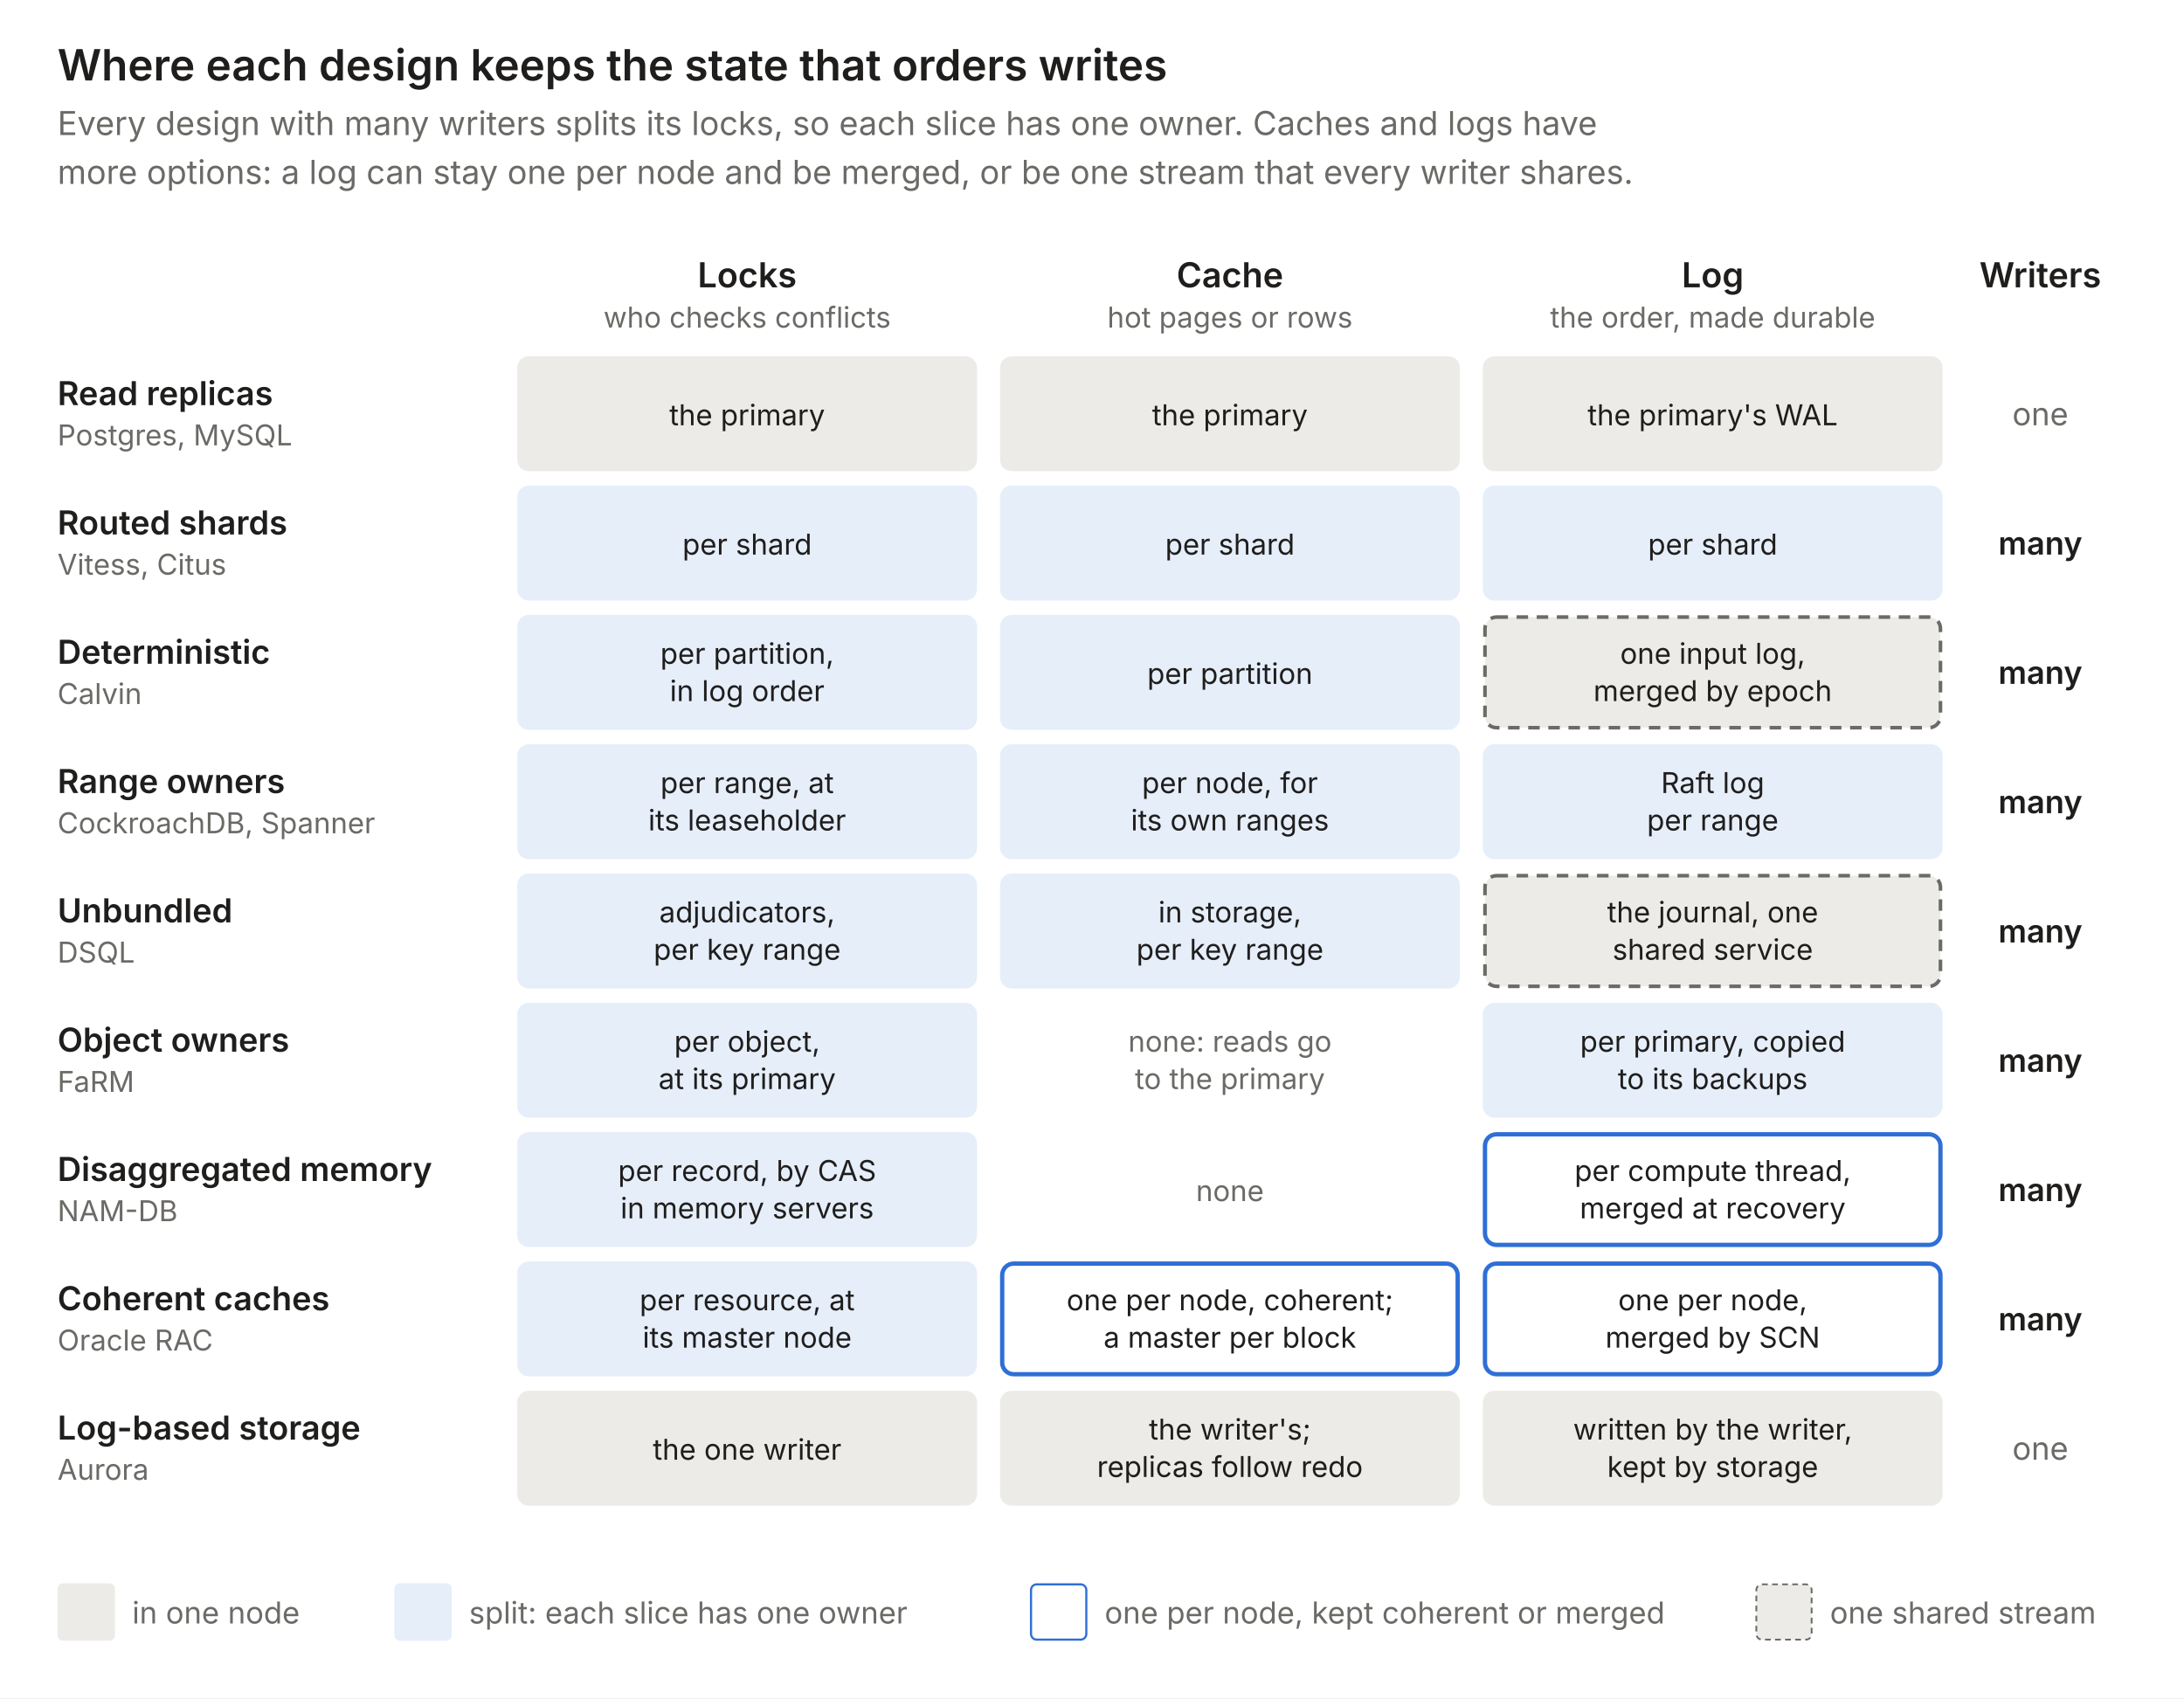
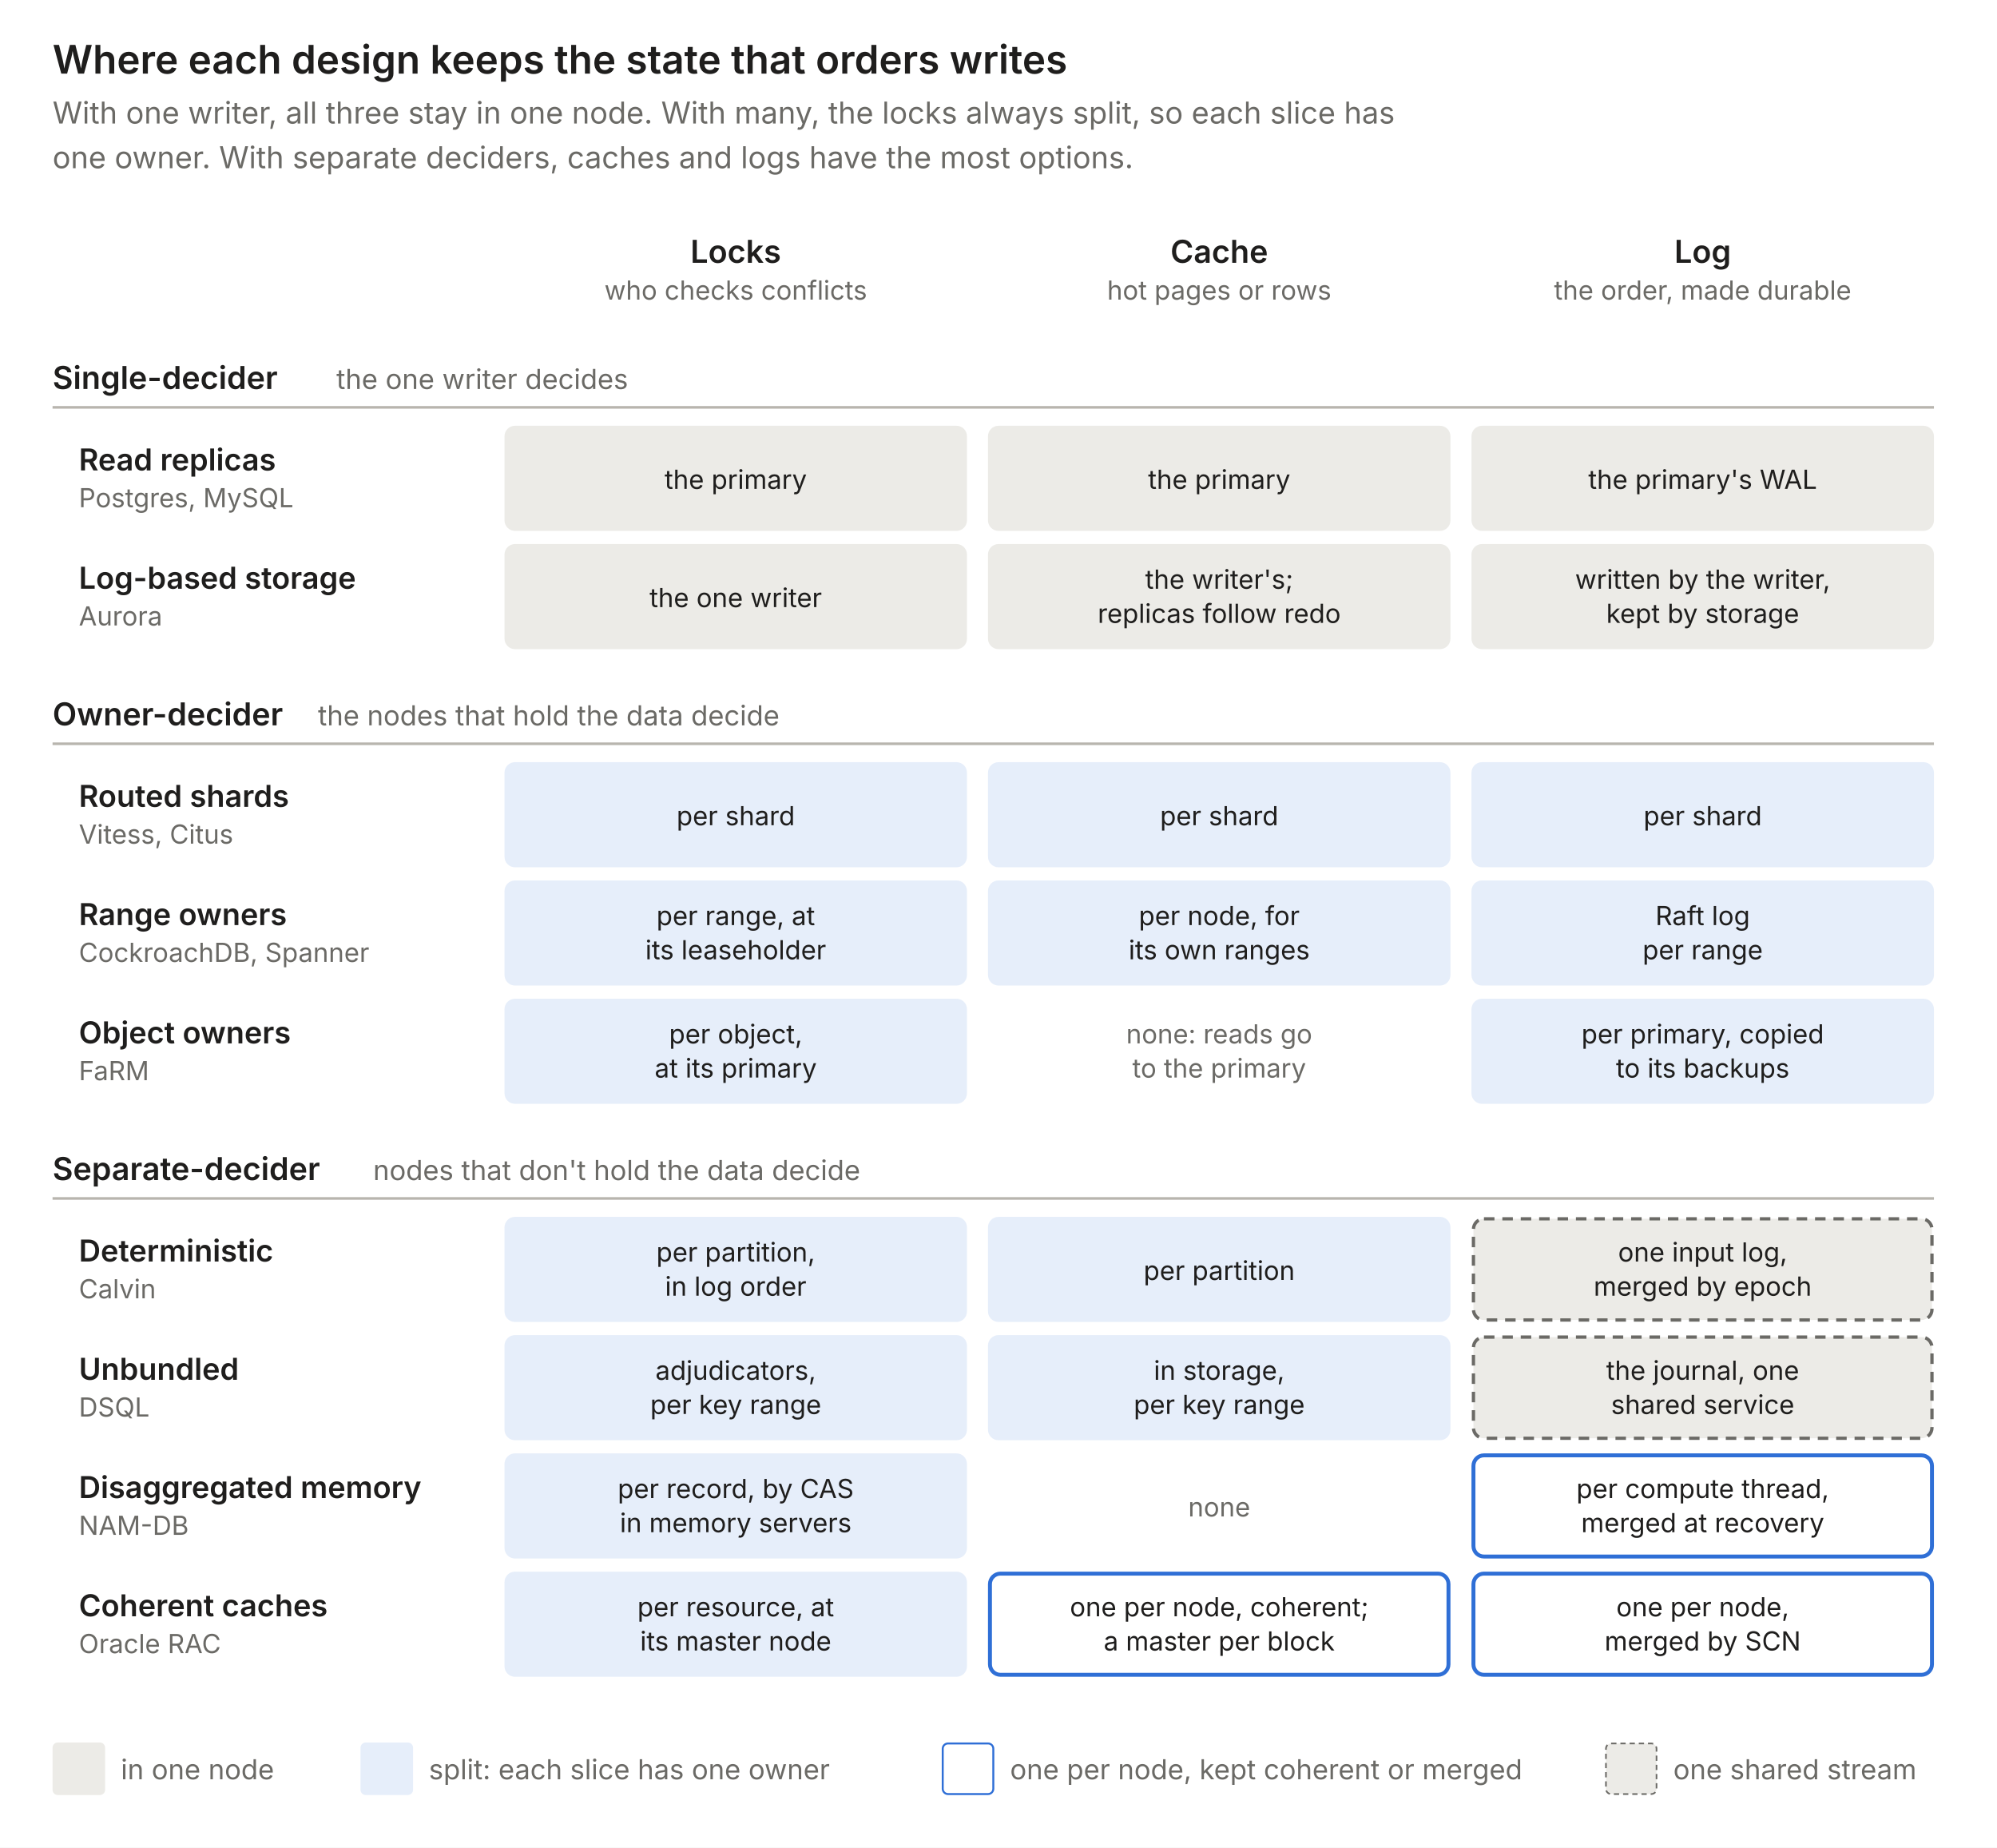
- <svg xmlns="http://www.w3.org/2000/svg" width="760" height="591" font-family="Inter, 'Helvetica Neue', Arial, sans-serif" viewBox="0 0 760 591" role="img" aria-label="Where each design keeps the state that orders writes: locks, cache, and log. Read replicas and Aurora keep locks, cache, and log in one node, and have one writer. Every design with many writers splits its locks, so that each slice has one owner: per shard, partition, range, key range, object, record, or resource. Caches are split, absent, or kept coherent. Logs vary most: split per shard or range, one per node and merged, or one shared stream, as in Calvin and DSQL." font-size="13">
+ <svg xmlns="http://www.w3.org/2000/svg" width="760" height="703" font-family="Inter, 'Helvetica Neue', Arial, sans-serif" viewBox="0 0 760 703" role="img" aria-label="Where each design keeps the state that orders writes: locks, cache, and log, grouped by who checks conflicts. In single-decider designs, read replicas and Aurora, all three stay in one node. In owner-decider designs, routed shards, range owners, and FaRM's object owners, the locks split with the data, per shard, range, or object, and so do the caches and logs, except that FaRM keeps no cache. In separate-decider designs, the locks still split, per partition, key range, record, or resource, but caches and logs vary most: Calvin and DSQL share one log stream, and NAM-DB and Oracle RAC keep one log per node and merge them; RAC also keeps one coherent cache per node." font-size="13">
  <rect width="100%" height="100%" fill="#ffffff" />
  <text x="20" y="28" text-anchor="start" font-size="15" font-weight="600" fill="#1f1e1d">Where each design keeps the state that orders writes</text>
-   <text x="20" y="47" text-anchor="start" font-size="11.5" font-weight="400" fill="#6b6a66">Every design with many writers splits its locks, so each slice has one owner. Caches and logs have</text>
-   <text x="20" y="64" text-anchor="start" font-size="11.5" font-weight="400" fill="#6b6a66">more options: a log can stay one per node and be merged, or be one stream that every writer shares.</text>
-   <text x="260.0" y="100" text-anchor="middle" font-size="12" font-weight="600" fill="#1f1e1d">Locks</text>
-   <text x="260.0" y="114" text-anchor="middle" font-size="10" font-weight="400" fill="#6b6a66">who checks conflicts</text>
-   <text x="428.0" y="100" text-anchor="middle" font-size="12" font-weight="600" fill="#1f1e1d">Cache</text>
-   <text x="428.0" y="114" text-anchor="middle" font-size="10" font-weight="400" fill="#6b6a66">hot pages or rows</text>
-   <text x="596.0" y="100" text-anchor="middle" font-size="12" font-weight="600" fill="#1f1e1d">Log</text>
-   <text x="596.0" y="114" text-anchor="middle" font-size="10" font-weight="400" fill="#6b6a66">the order, made durable</text>
-   <text x="710" y="100" text-anchor="middle" font-size="12" font-weight="600" fill="#1f1e1d">Writers</text>
-   <text x="20" y="141" text-anchor="start" font-size="11.5" font-weight="600" fill="#1f1e1d">Read replicas</text>
-   <text x="20" y="155" text-anchor="start" font-size="10" font-weight="400" fill="#6b6a66">Postgres, MySQL</text>
-   <rect x="180" y="124" width="160" height="40" rx="4" fill="#ecebe7" />
-   <text x="260.0" y="148.0" text-anchor="middle" font-size="10" font-weight="400" fill="#1f1e1d">the primary</text>
-   <rect x="348" y="124" width="160" height="40" rx="4" fill="#ecebe7" />
-   <text x="428.0" y="148.0" text-anchor="middle" font-size="10" font-weight="400" fill="#1f1e1d">the primary</text>
-   <rect x="516" y="124" width="160" height="40" rx="4" fill="#ecebe7" />
-   <text x="596.0" y="148.0" text-anchor="middle" font-size="10" font-weight="400" fill="#1f1e1d">the primary's WAL</text>
-   <text x="710" y="148.0" text-anchor="middle" font-size="11" font-weight="400" fill="#6b6a66">one</text>
-   <text x="20" y="186" text-anchor="start" font-size="11.5" font-weight="600" fill="#1f1e1d">Routed shards</text>
-   <text x="20" y="200" text-anchor="start" font-size="10" font-weight="400" fill="#6b6a66">Vitess, Citus</text>
-   <rect x="180" y="169" width="160" height="40" rx="4" fill="#2f6fd6" fill-opacity="0.12" />
-   <text x="260.0" y="193.0" text-anchor="middle" font-size="10" font-weight="400" fill="#1f1e1d">per shard</text>
-   <rect x="348" y="169" width="160" height="40" rx="4" fill="#2f6fd6" fill-opacity="0.12" />
-   <text x="428.0" y="193.0" text-anchor="middle" font-size="10" font-weight="400" fill="#1f1e1d">per shard</text>
-   <rect x="516" y="169" width="160" height="40" rx="4" fill="#2f6fd6" fill-opacity="0.12" />
-   <text x="596.0" y="193.0" text-anchor="middle" font-size="10" font-weight="400" fill="#1f1e1d">per shard</text>
-   <text x="710" y="193.0" text-anchor="middle" font-size="11" font-weight="600" fill="#1f1e1d">many</text>
-   <text x="20" y="231" text-anchor="start" font-size="11.5" font-weight="600" fill="#1f1e1d">Deterministic</text>
-   <text x="20" y="245" text-anchor="start" font-size="10" font-weight="400" fill="#6b6a66">Calvin</text>
-   <rect x="180" y="214" width="160" height="40" rx="4" fill="#2f6fd6" fill-opacity="0.12" />
-   <text x="260.0" y="231.0" text-anchor="middle" font-size="10" font-weight="400" fill="#1f1e1d">per partition,</text>
-   <text x="260.0" y="244.0" text-anchor="middle" font-size="10" font-weight="400" fill="#1f1e1d">in log order</text>
-   <rect x="348" y="214" width="160" height="40" rx="4" fill="#2f6fd6" fill-opacity="0.12" />
-   <text x="428.0" y="238.0" text-anchor="middle" font-size="10" font-weight="400" fill="#1f1e1d">per partition</text>
-   <rect x="516.75" y="214.75" width="158.5" height="38.5" rx="4" fill="#ecebe7" stroke="#6b6a66" stroke-width="1.25" stroke-dasharray="4 3" />
-   <text x="596.0" y="231.0" text-anchor="middle" font-size="10" font-weight="400" fill="#1f1e1d">one input log,</text>
-   <text x="596.0" y="244.0" text-anchor="middle" font-size="10" font-weight="400" fill="#1f1e1d">merged by epoch</text>
-   <text x="710" y="238.0" text-anchor="middle" font-size="11" font-weight="600" fill="#1f1e1d">many</text>
-   <text x="20" y="276" text-anchor="start" font-size="11.5" font-weight="600" fill="#1f1e1d">Range owners</text>
-   <text x="20" y="290" text-anchor="start" font-size="10" font-weight="400" fill="#6b6a66">CockroachDB, Spanner</text>
-   <rect x="180" y="259" width="160" height="40" rx="4" fill="#2f6fd6" fill-opacity="0.12" />
-   <text x="260.0" y="276.0" text-anchor="middle" font-size="10" font-weight="400" fill="#1f1e1d">per range, at</text>
-   <text x="260.0" y="289.0" text-anchor="middle" font-size="10" font-weight="400" fill="#1f1e1d">its leaseholder</text>
-   <rect x="348" y="259" width="160" height="40" rx="4" fill="#2f6fd6" fill-opacity="0.12" />
-   <text x="428.0" y="276.0" text-anchor="middle" font-size="10" font-weight="400" fill="#1f1e1d">per node, for</text>
-   <text x="428.0" y="289.0" text-anchor="middle" font-size="10" font-weight="400" fill="#1f1e1d">its own ranges</text>
-   <rect x="516" y="259" width="160" height="40" rx="4" fill="#2f6fd6" fill-opacity="0.12" />
-   <text x="596.0" y="276.0" text-anchor="middle" font-size="10" font-weight="400" fill="#1f1e1d">Raft log</text>
-   <text x="596.0" y="289.0" text-anchor="middle" font-size="10" font-weight="400" fill="#1f1e1d">per range</text>
-   <text x="710" y="283.0" text-anchor="middle" font-size="11" font-weight="600" fill="#1f1e1d">many</text>
-   <text x="20" y="321" text-anchor="start" font-size="11.5" font-weight="600" fill="#1f1e1d">Unbundled</text>
-   <text x="20" y="335" text-anchor="start" font-size="10" font-weight="400" fill="#6b6a66">DSQL</text>
-   <rect x="180" y="304" width="160" height="40" rx="4" fill="#2f6fd6" fill-opacity="0.12" />
-   <text x="260.0" y="321.0" text-anchor="middle" font-size="10" font-weight="400" fill="#1f1e1d">adjudicators,</text>
-   <text x="260.0" y="334.0" text-anchor="middle" font-size="10" font-weight="400" fill="#1f1e1d">per key range</text>
-   <rect x="348" y="304" width="160" height="40" rx="4" fill="#2f6fd6" fill-opacity="0.12" />
-   <text x="428.0" y="321.0" text-anchor="middle" font-size="10" font-weight="400" fill="#1f1e1d">in storage,</text>
-   <text x="428.0" y="334.0" text-anchor="middle" font-size="10" font-weight="400" fill="#1f1e1d">per key range</text>
-   <rect x="516.75" y="304.75" width="158.5" height="38.5" rx="4" fill="#ecebe7" stroke="#6b6a66" stroke-width="1.25" stroke-dasharray="4 3" />
-   <text x="596.0" y="321.0" text-anchor="middle" font-size="10" font-weight="400" fill="#1f1e1d">the journal, one</text>
-   <text x="596.0" y="334.0" text-anchor="middle" font-size="10" font-weight="400" fill="#1f1e1d">shared service</text>
-   <text x="710" y="328.0" text-anchor="middle" font-size="11" font-weight="600" fill="#1f1e1d">many</text>
-   <text x="20" y="366" text-anchor="start" font-size="11.5" font-weight="600" fill="#1f1e1d">Object owners</text>
-   <text x="20" y="380" text-anchor="start" font-size="10" font-weight="400" fill="#6b6a66">FaRM</text>
-   <rect x="180" y="349" width="160" height="40" rx="4" fill="#2f6fd6" fill-opacity="0.12" />
-   <text x="260.0" y="366.0" text-anchor="middle" font-size="10" font-weight="400" fill="#1f1e1d">per object,</text>
-   <text x="260.0" y="379.0" text-anchor="middle" font-size="10" font-weight="400" fill="#1f1e1d">at its primary</text>
-   <text x="428.0" y="366.0" text-anchor="middle" font-size="10" font-weight="400" fill="#6b6a66">none: reads go</text>
-   <text x="428.0" y="379.0" text-anchor="middle" font-size="10" font-weight="400" fill="#6b6a66">to the primary</text>
-   <rect x="516" y="349" width="160" height="40" rx="4" fill="#2f6fd6" fill-opacity="0.12" />
-   <text x="596.0" y="366.0" text-anchor="middle" font-size="10" font-weight="400" fill="#1f1e1d">per primary, copied</text>
-   <text x="596.0" y="379.0" text-anchor="middle" font-size="10" font-weight="400" fill="#1f1e1d">to its backups</text>
-   <text x="710" y="373.0" text-anchor="middle" font-size="11" font-weight="600" fill="#1f1e1d">many</text>
-   <text x="20" y="411" text-anchor="start" font-size="11.5" font-weight="600" fill="#1f1e1d">Disaggregated memory</text>
-   <text x="20" y="425" text-anchor="start" font-size="10" font-weight="400" fill="#6b6a66">NAM-DB</text>
-   <rect x="180" y="394" width="160" height="40" rx="4" fill="#2f6fd6" fill-opacity="0.12" />
-   <text x="260.0" y="411.0" text-anchor="middle" font-size="10" font-weight="400" fill="#1f1e1d">per record, by CAS</text>
-   <text x="260.0" y="424.0" text-anchor="middle" font-size="10" font-weight="400" fill="#1f1e1d">in memory servers</text>
-   <text x="428.0" y="418.0" text-anchor="middle" font-size="10" font-weight="400" fill="#6b6a66">none</text>
-   <rect x="516.75" y="394.75" width="158.5" height="38.5" rx="4" fill="#ffffff" stroke="#2f6fd6" stroke-width="1.5" />
-   <text x="596.0" y="411.0" text-anchor="middle" font-size="10" font-weight="400" fill="#1f1e1d">per compute thread,</text>
-   <text x="596.0" y="424.0" text-anchor="middle" font-size="10" font-weight="400" fill="#1f1e1d">merged at recovery</text>
-   <text x="710" y="418.0" text-anchor="middle" font-size="11" font-weight="600" fill="#1f1e1d">many</text>
-   <text x="20" y="456" text-anchor="start" font-size="11.5" font-weight="600" fill="#1f1e1d">Coherent caches</text>
-   <text x="20" y="470" text-anchor="start" font-size="10" font-weight="400" fill="#6b6a66">Oracle RAC</text>
-   <rect x="180" y="439" width="160" height="40" rx="4" fill="#2f6fd6" fill-opacity="0.12" />
-   <text x="260.0" y="456.0" text-anchor="middle" font-size="10" font-weight="400" fill="#1f1e1d">per resource, at</text>
-   <text x="260.0" y="469.0" text-anchor="middle" font-size="10" font-weight="400" fill="#1f1e1d">its master node</text>
-   <rect x="348.75" y="439.75" width="158.5" height="38.5" rx="4" fill="#ffffff" stroke="#2f6fd6" stroke-width="1.5" />
-   <text x="428.0" y="456.0" text-anchor="middle" font-size="10" font-weight="400" fill="#1f1e1d">one per node, coherent;</text>
-   <text x="428.0" y="469.0" text-anchor="middle" font-size="10" font-weight="400" fill="#1f1e1d">a master per block</text>
-   <rect x="516.75" y="439.75" width="158.5" height="38.5" rx="4" fill="#ffffff" stroke="#2f6fd6" stroke-width="1.5" />
-   <text x="596.0" y="456.0" text-anchor="middle" font-size="10" font-weight="400" fill="#1f1e1d">one per node,</text>
-   <text x="596.0" y="469.0" text-anchor="middle" font-size="10" font-weight="400" fill="#1f1e1d">merged by SCN</text>
-   <text x="710" y="463.0" text-anchor="middle" font-size="11" font-weight="600" fill="#1f1e1d">many</text>
-   <text x="20" y="501" text-anchor="start" font-size="11.5" font-weight="600" fill="#1f1e1d">Log-based storage</text>
-   <text x="20" y="515" text-anchor="start" font-size="10" font-weight="400" fill="#6b6a66">Aurora</text>
-   <rect x="180" y="484" width="160" height="40" rx="4" fill="#ecebe7" />
-   <text x="260.0" y="508.0" text-anchor="middle" font-size="10" font-weight="400" fill="#1f1e1d">the one writer</text>
-   <rect x="348" y="484" width="160" height="40" rx="4" fill="#ecebe7" />
-   <text x="428.0" y="501.0" text-anchor="middle" font-size="10" font-weight="400" fill="#1f1e1d">the writer's;</text>
-   <text x="428.0" y="514.0" text-anchor="middle" font-size="10" font-weight="400" fill="#1f1e1d">replicas follow redo</text>
-   <rect x="516" y="484" width="160" height="40" rx="4" fill="#ecebe7" />
-   <text x="596.0" y="501.0" text-anchor="middle" font-size="10" font-weight="400" fill="#1f1e1d">written by the writer,</text>
-   <text x="596.0" y="514.0" text-anchor="middle" font-size="10" font-weight="400" fill="#1f1e1d">kept by storage</text>
-   <text x="710" y="508.0" text-anchor="middle" font-size="11" font-weight="400" fill="#6b6a66">one</text>
-   <g transform="translate(20 551) scale(0.5)">
+   <text x="20" y="47" text-anchor="start" font-size="11.5" font-weight="400" fill="#6b6a66">With one writer, all three stay in one node. With many, the locks always split, so each slice has</text>
+   <text x="20" y="64" text-anchor="start" font-size="11.5" font-weight="400" fill="#6b6a66">one owner. With separate deciders, caches and logs have the most options.</text>
+   <text x="280.0" y="100" text-anchor="middle" font-size="12" font-weight="600" fill="#1f1e1d">Locks</text>
+   <text x="280.0" y="114" text-anchor="middle" font-size="10" font-weight="400" fill="#6b6a66">who checks conflicts</text>
+   <text x="464.0" y="100" text-anchor="middle" font-size="12" font-weight="600" fill="#1f1e1d">Cache</text>
+   <text x="464.0" y="114" text-anchor="middle" font-size="10" font-weight="400" fill="#6b6a66">hot pages or rows</text>
+   <text x="648.0" y="100" text-anchor="middle" font-size="12" font-weight="600" fill="#1f1e1d">Log</text>
+   <text x="648.0" y="114" text-anchor="middle" font-size="10" font-weight="400" fill="#6b6a66">the order, made durable</text>
+   <text x="20" y="148" text-anchor="start" font-size="12" font-weight="600" fill="#1f1e1d">Single-decider</text>
+   <text x="128" y="148" text-anchor="start" font-size="10.5" font-weight="400" fill="#6b6a66">the one writer decides</text>
+   <line x1="20" y1="155" x2="736" y2="155" stroke="#b8b5ae" stroke-width="1" />
+   <text x="30" y="179" text-anchor="start" font-size="11.5" font-weight="600" fill="#1f1e1d">Read replicas</text>
+   <text x="30" y="193" text-anchor="start" font-size="10" font-weight="400" fill="#6b6a66">Postgres, MySQL</text>
+   <rect x="192" y="162" width="176" height="40" rx="4" fill="#ecebe7" />
+   <text x="280.0" y="186.0" text-anchor="middle" font-size="10" font-weight="400" fill="#1f1e1d">the primary</text>
+   <rect x="376" y="162" width="176" height="40" rx="4" fill="#ecebe7" />
+   <text x="464.0" y="186.0" text-anchor="middle" font-size="10" font-weight="400" fill="#1f1e1d">the primary</text>
+   <rect x="560" y="162" width="176" height="40" rx="4" fill="#ecebe7" />
+   <text x="648.0" y="186.0" text-anchor="middle" font-size="10" font-weight="400" fill="#1f1e1d">the primary's WAL</text>
+   <text x="30" y="224" text-anchor="start" font-size="11.5" font-weight="600" fill="#1f1e1d">Log-based storage</text>
+   <text x="30" y="238" text-anchor="start" font-size="10" font-weight="400" fill="#6b6a66">Aurora</text>
+   <rect x="192" y="207" width="176" height="40" rx="4" fill="#ecebe7" />
+   <text x="280.0" y="231.0" text-anchor="middle" font-size="10" font-weight="400" fill="#1f1e1d">the one writer</text>
+   <rect x="376" y="207" width="176" height="40" rx="4" fill="#ecebe7" />
+   <text x="464.0" y="224.0" text-anchor="middle" font-size="10" font-weight="400" fill="#1f1e1d">the writer's;</text>
+   <text x="464.0" y="237.0" text-anchor="middle" font-size="10" font-weight="400" fill="#1f1e1d">replicas follow redo</text>
+   <rect x="560" y="207" width="176" height="40" rx="4" fill="#ecebe7" />
+   <text x="648.0" y="224.0" text-anchor="middle" font-size="10" font-weight="400" fill="#1f1e1d">written by the writer,</text>
+   <text x="648.0" y="237.0" text-anchor="middle" font-size="10" font-weight="400" fill="#1f1e1d">kept by storage</text>
+   <text x="20" y="276" text-anchor="start" font-size="12" font-weight="600" fill="#1f1e1d">Owner-decider</text>
+   <text x="121" y="276" text-anchor="start" font-size="10.5" font-weight="400" fill="#6b6a66">the nodes that hold the data decide</text>
+   <line x1="20" y1="283" x2="736" y2="283" stroke="#b8b5ae" stroke-width="1" />
+   <text x="30" y="307" text-anchor="start" font-size="11.5" font-weight="600" fill="#1f1e1d">Routed shards</text>
+   <text x="30" y="321" text-anchor="start" font-size="10" font-weight="400" fill="#6b6a66">Vitess, Citus</text>
+   <rect x="192" y="290" width="176" height="40" rx="4" fill="#2f6fd6" fill-opacity="0.12" />
+   <text x="280.0" y="314.0" text-anchor="middle" font-size="10" font-weight="400" fill="#1f1e1d">per shard</text>
+   <rect x="376" y="290" width="176" height="40" rx="4" fill="#2f6fd6" fill-opacity="0.12" />
+   <text x="464.0" y="314.0" text-anchor="middle" font-size="10" font-weight="400" fill="#1f1e1d">per shard</text>
+   <rect x="560" y="290" width="176" height="40" rx="4" fill="#2f6fd6" fill-opacity="0.12" />
+   <text x="648.0" y="314.0" text-anchor="middle" font-size="10" font-weight="400" fill="#1f1e1d">per shard</text>
+   <text x="30" y="352" text-anchor="start" font-size="11.5" font-weight="600" fill="#1f1e1d">Range owners</text>
+   <text x="30" y="366" text-anchor="start" font-size="10" font-weight="400" fill="#6b6a66">CockroachDB, Spanner</text>
+   <rect x="192" y="335" width="176" height="40" rx="4" fill="#2f6fd6" fill-opacity="0.12" />
+   <text x="280.0" y="352.0" text-anchor="middle" font-size="10" font-weight="400" fill="#1f1e1d">per range, at</text>
+   <text x="280.0" y="365.0" text-anchor="middle" font-size="10" font-weight="400" fill="#1f1e1d">its leaseholder</text>
+   <rect x="376" y="335" width="176" height="40" rx="4" fill="#2f6fd6" fill-opacity="0.12" />
+   <text x="464.0" y="352.0" text-anchor="middle" font-size="10" font-weight="400" fill="#1f1e1d">per node, for</text>
+   <text x="464.0" y="365.0" text-anchor="middle" font-size="10" font-weight="400" fill="#1f1e1d">its own ranges</text>
+   <rect x="560" y="335" width="176" height="40" rx="4" fill="#2f6fd6" fill-opacity="0.12" />
+   <text x="648.0" y="352.0" text-anchor="middle" font-size="10" font-weight="400" fill="#1f1e1d">Raft log</text>
+   <text x="648.0" y="365.0" text-anchor="middle" font-size="10" font-weight="400" fill="#1f1e1d">per range</text>
+   <text x="30" y="397" text-anchor="start" font-size="11.5" font-weight="600" fill="#1f1e1d">Object owners</text>
+   <text x="30" y="411" text-anchor="start" font-size="10" font-weight="400" fill="#6b6a66">FaRM</text>
+   <rect x="192" y="380" width="176" height="40" rx="4" fill="#2f6fd6" fill-opacity="0.12" />
+   <text x="280.0" y="397.0" text-anchor="middle" font-size="10" font-weight="400" fill="#1f1e1d">per object,</text>
+   <text x="280.0" y="410.0" text-anchor="middle" font-size="10" font-weight="400" fill="#1f1e1d">at its primary</text>
+   <text x="464.0" y="397.0" text-anchor="middle" font-size="10" font-weight="400" fill="#6b6a66">none: reads go</text>
+   <text x="464.0" y="410.0" text-anchor="middle" font-size="10" font-weight="400" fill="#6b6a66">to the primary</text>
+   <rect x="560" y="380" width="176" height="40" rx="4" fill="#2f6fd6" fill-opacity="0.12" />
+   <text x="648.0" y="397.0" text-anchor="middle" font-size="10" font-weight="400" fill="#1f1e1d">per primary, copied</text>
+   <text x="648.0" y="410.0" text-anchor="middle" font-size="10" font-weight="400" fill="#1f1e1d">to its backups</text>
+   <text x="20" y="449" text-anchor="start" font-size="12" font-weight="600" fill="#1f1e1d">Separate-decider</text>
+   <text x="142" y="449" text-anchor="start" font-size="10.5" font-weight="400" fill="#6b6a66">nodes that don't hold the data decide</text>
+   <line x1="20" y1="456" x2="736" y2="456" stroke="#b8b5ae" stroke-width="1" />
+   <text x="30" y="480" text-anchor="start" font-size="11.5" font-weight="600" fill="#1f1e1d">Deterministic</text>
+   <text x="30" y="494" text-anchor="start" font-size="10" font-weight="400" fill="#6b6a66">Calvin</text>
+   <rect x="192" y="463" width="176" height="40" rx="4" fill="#2f6fd6" fill-opacity="0.12" />
+   <text x="280.0" y="480.0" text-anchor="middle" font-size="10" font-weight="400" fill="#1f1e1d">per partition,</text>
+   <text x="280.0" y="493.0" text-anchor="middle" font-size="10" font-weight="400" fill="#1f1e1d">in log order</text>
+   <rect x="376" y="463" width="176" height="40" rx="4" fill="#2f6fd6" fill-opacity="0.12" />
+   <text x="464.0" y="487.0" text-anchor="middle" font-size="10" font-weight="400" fill="#1f1e1d">per partition</text>
+   <rect x="560.75" y="463.75" width="174.5" height="38.5" rx="4" fill="#ecebe7" stroke="#6b6a66" stroke-width="1.25" stroke-dasharray="4 3" />
+   <text x="648.0" y="480.0" text-anchor="middle" font-size="10" font-weight="400" fill="#1f1e1d">one input log,</text>
+   <text x="648.0" y="493.0" text-anchor="middle" font-size="10" font-weight="400" fill="#1f1e1d">merged by epoch</text>
+   <text x="30" y="525" text-anchor="start" font-size="11.5" font-weight="600" fill="#1f1e1d">Unbundled</text>
+   <text x="30" y="539" text-anchor="start" font-size="10" font-weight="400" fill="#6b6a66">DSQL</text>
+   <rect x="192" y="508" width="176" height="40" rx="4" fill="#2f6fd6" fill-opacity="0.12" />
+   <text x="280.0" y="525.0" text-anchor="middle" font-size="10" font-weight="400" fill="#1f1e1d">adjudicators,</text>
+   <text x="280.0" y="538.0" text-anchor="middle" font-size="10" font-weight="400" fill="#1f1e1d">per key range</text>
+   <rect x="376" y="508" width="176" height="40" rx="4" fill="#2f6fd6" fill-opacity="0.12" />
+   <text x="464.0" y="525.0" text-anchor="middle" font-size="10" font-weight="400" fill="#1f1e1d">in storage,</text>
+   <text x="464.0" y="538.0" text-anchor="middle" font-size="10" font-weight="400" fill="#1f1e1d">per key range</text>
+   <rect x="560.75" y="508.75" width="174.5" height="38.5" rx="4" fill="#ecebe7" stroke="#6b6a66" stroke-width="1.25" stroke-dasharray="4 3" />
+   <text x="648.0" y="525.0" text-anchor="middle" font-size="10" font-weight="400" fill="#1f1e1d">the journal, one</text>
+   <text x="648.0" y="538.0" text-anchor="middle" font-size="10" font-weight="400" fill="#1f1e1d">shared service</text>
+   <text x="30" y="570" text-anchor="start" font-size="11.5" font-weight="600" fill="#1f1e1d">Disaggregated memory</text>
+   <text x="30" y="584" text-anchor="start" font-size="10" font-weight="400" fill="#6b6a66">NAM-DB</text>
+   <rect x="192" y="553" width="176" height="40" rx="4" fill="#2f6fd6" fill-opacity="0.12" />
+   <text x="280.0" y="570.0" text-anchor="middle" font-size="10" font-weight="400" fill="#1f1e1d">per record, by CAS</text>
+   <text x="280.0" y="583.0" text-anchor="middle" font-size="10" font-weight="400" fill="#1f1e1d">in memory servers</text>
+   <text x="464.0" y="577.0" text-anchor="middle" font-size="10" font-weight="400" fill="#6b6a66">none</text>
+   <rect x="560.75" y="553.75" width="174.5" height="38.5" rx="4" fill="#ffffff" stroke="#2f6fd6" stroke-width="1.5" />
+   <text x="648.0" y="570.0" text-anchor="middle" font-size="10" font-weight="400" fill="#1f1e1d">per compute thread,</text>
+   <text x="648.0" y="583.0" text-anchor="middle" font-size="10" font-weight="400" fill="#1f1e1d">merged at recovery</text>
+   <text x="30" y="615" text-anchor="start" font-size="11.5" font-weight="600" fill="#1f1e1d">Coherent caches</text>
+   <text x="30" y="629" text-anchor="start" font-size="10" font-weight="400" fill="#6b6a66">Oracle RAC</text>
+   <rect x="192" y="598" width="176" height="40" rx="4" fill="#2f6fd6" fill-opacity="0.12" />
+   <text x="280.0" y="615.0" text-anchor="middle" font-size="10" font-weight="400" fill="#1f1e1d">per resource, at</text>
+   <text x="280.0" y="628.0" text-anchor="middle" font-size="10" font-weight="400" fill="#1f1e1d">its master node</text>
+   <rect x="376.75" y="598.75" width="174.5" height="38.5" rx="4" fill="#ffffff" stroke="#2f6fd6" stroke-width="1.5" />
+   <text x="464.0" y="615.0" text-anchor="middle" font-size="10" font-weight="400" fill="#1f1e1d">one per node, coherent;</text>
+   <text x="464.0" y="628.0" text-anchor="middle" font-size="10" font-weight="400" fill="#1f1e1d">a master per block</text>
+   <rect x="560.75" y="598.75" width="174.5" height="38.5" rx="4" fill="#ffffff" stroke="#2f6fd6" stroke-width="1.5" />
+   <text x="648.0" y="615.0" text-anchor="middle" font-size="10" font-weight="400" fill="#1f1e1d">one per node,</text>
+   <text x="648.0" y="628.0" text-anchor="middle" font-size="10" font-weight="400" fill="#1f1e1d">merged by SCN</text>
+   <g transform="translate(20 663) scale(0.5)">
    <rect x="0" y="0" width="40" height="40" rx="4" fill="#ecebe7" />
    <text x="20.0" y="24.0" text-anchor="middle" font-size="10" font-weight="400" fill="#1f1e1d" />
  </g>
-   <text x="46" y="565" text-anchor="start" font-size="10.5" font-weight="400" fill="#6b6a66">in one node</text>
-   <g transform="translate(137.2 551) scale(0.5)">
+   <text x="46" y="677" text-anchor="start" font-size="10.5" font-weight="400" fill="#6b6a66">in one node</text>
+   <g transform="translate(137.2 663) scale(0.5)">
    <rect x="0" y="0" width="40" height="40" rx="4" fill="#2f6fd6" fill-opacity="0.12" />
    <text x="20.0" y="24.0" text-anchor="middle" font-size="10" font-weight="400" fill="#1f1e1d" />
  </g>
-   <text x="163.2" y="565" text-anchor="start" font-size="10.5" font-weight="400" fill="#6b6a66">split: each slice has one owner</text>
-   <g transform="translate(358.4 551) scale(0.5)">
+   <text x="163.2" y="677" text-anchor="start" font-size="10.5" font-weight="400" fill="#6b6a66">split: each slice has one owner</text>
+   <g transform="translate(358.4 663) scale(0.5)">
    <rect x="0.75" y="0.75" width="38.5" height="38.5" rx="4" fill="#ffffff" stroke="#2f6fd6" stroke-width="1.5" />
    <text x="20.0" y="24.0" text-anchor="middle" font-size="10" font-weight="400" fill="#1f1e1d" />
  </g>
-   <text x="384.4" y="565" text-anchor="start" font-size="10.5" font-weight="400" fill="#6b6a66">one per node, kept coherent or merged</text>
-   <g transform="translate(610.8 551) scale(0.5)">
+   <text x="384.4" y="677" text-anchor="start" font-size="10.5" font-weight="400" fill="#6b6a66">one per node, kept coherent or merged</text>
+   <g transform="translate(610.8 663) scale(0.5)">
    <rect x="0.75" y="0.75" width="38.5" height="38.5" rx="4" fill="#ecebe7" stroke="#6b6a66" stroke-width="1.25" stroke-dasharray="4 3" />
    <text x="20.0" y="24.0" text-anchor="middle" font-size="10" font-weight="400" fill="#1f1e1d" />
  </g>
-   <text x="636.8" y="565" text-anchor="start" font-size="10.5" font-weight="400" fill="#6b6a66">one shared stream</text>
+   <text x="636.8" y="677" text-anchor="start" font-size="10.5" font-weight="400" fill="#6b6a66">one shared stream</text>
</svg>
